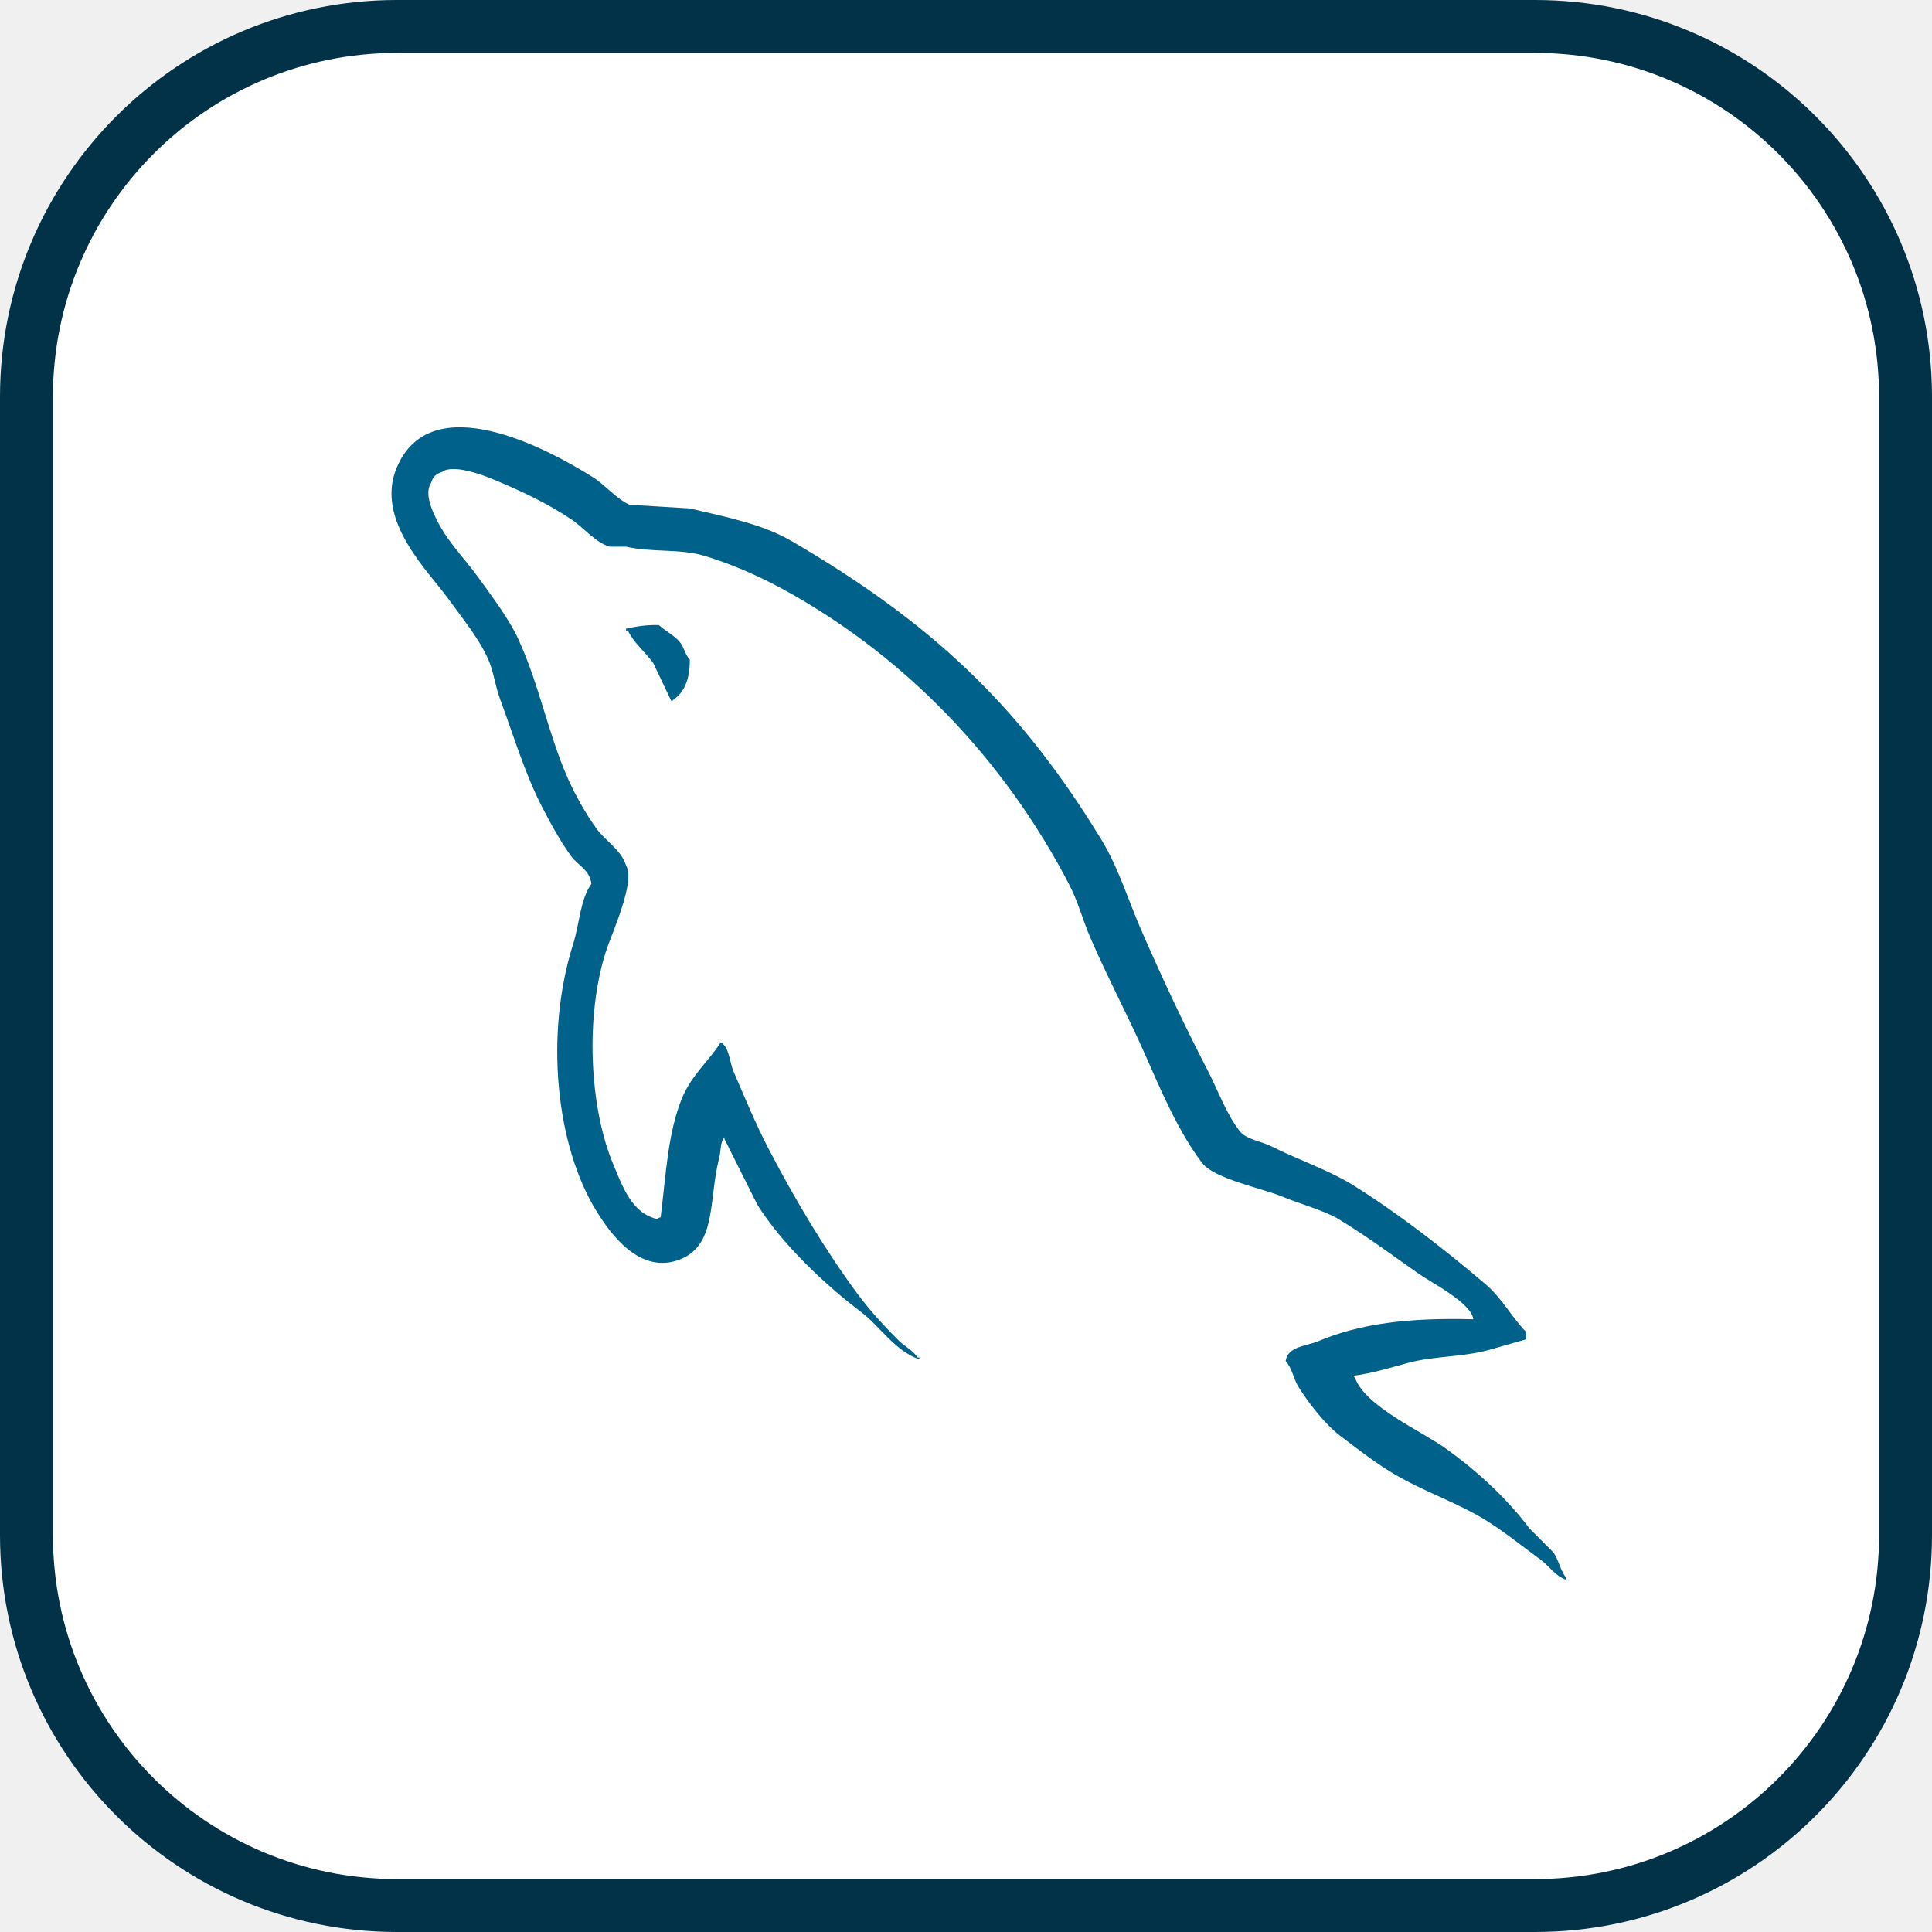
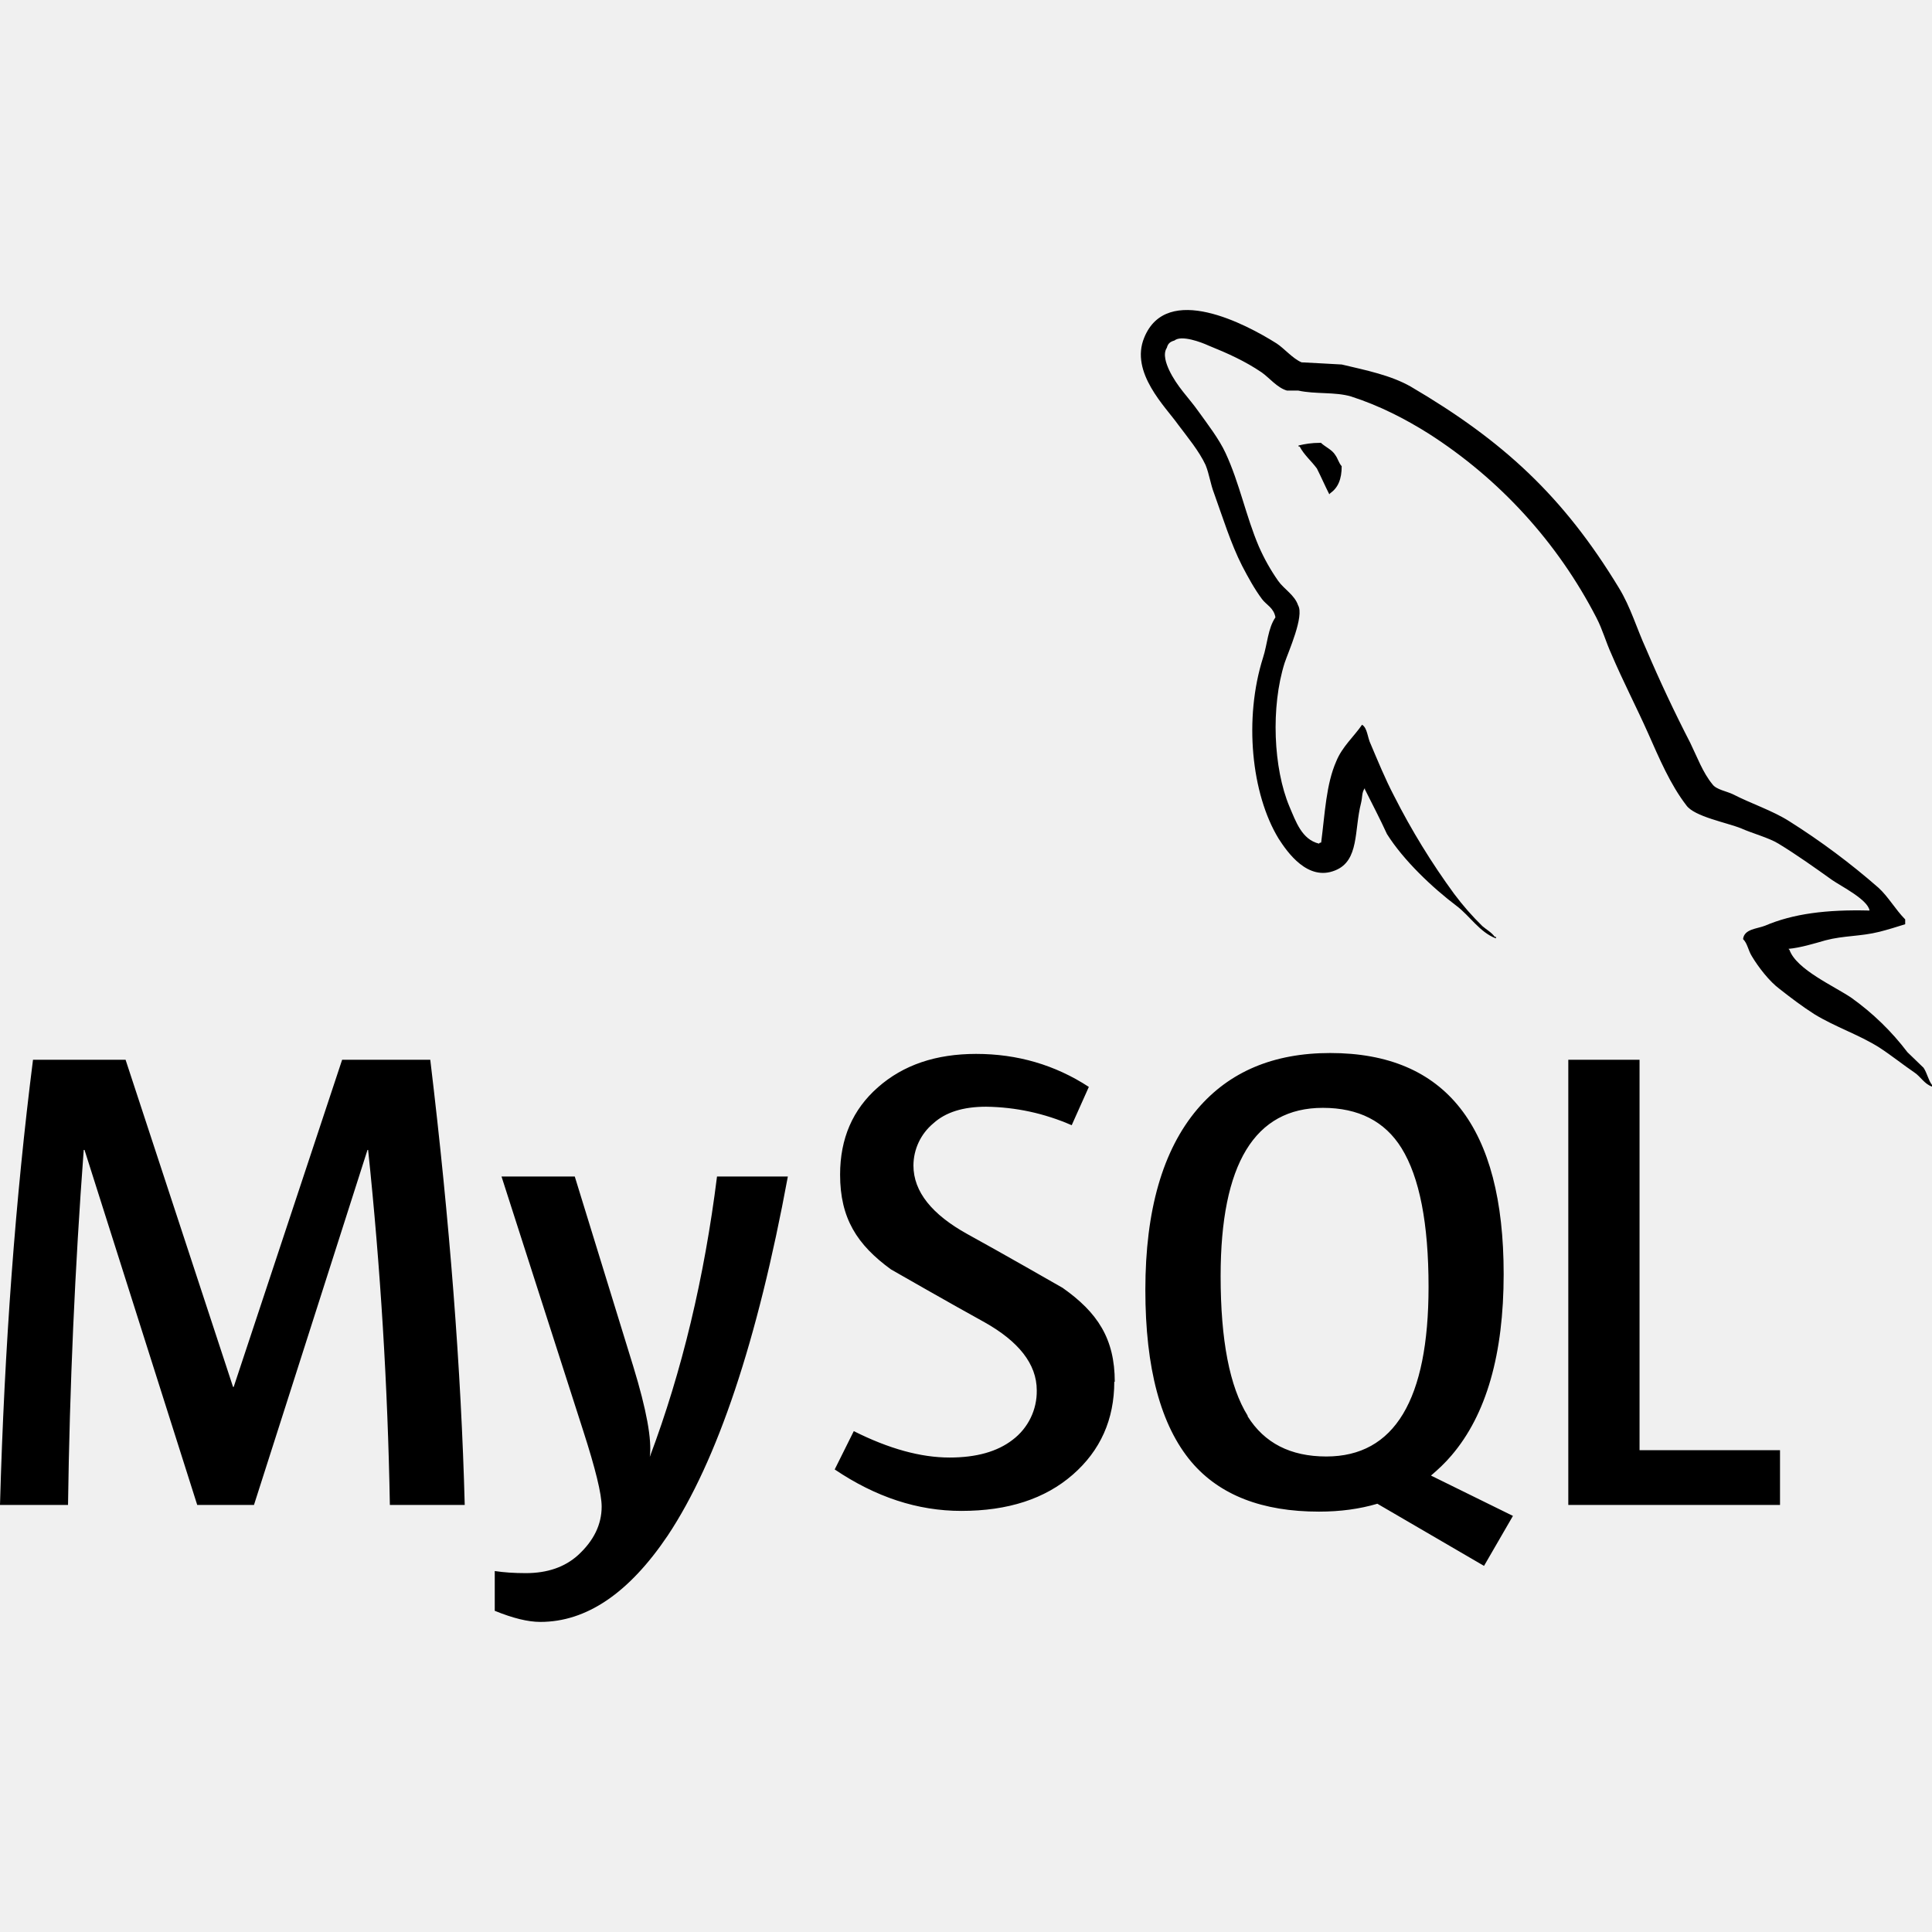
- <svg xmlns="http://www.w3.org/2000/svg" width="40" height="40" viewBox="0 0 73 73" version="1.1">
-   <defs>
-                
-                   </defs>
-   <g id="databases-and-servers/databases/mysql" stroke="none" stroke-width="1" fill="none" fill-rule="evenodd">
-     <g id="container" transform="translate(2, 2)" fill="#FFFFFF" fill-rule="nonzero" stroke="#013247" stroke-width="2">
-       <rect id="mask" x="-1" y="-1" width="71" height="71" rx="14">
-                   
-                   </rect>
-     </g>
-     <g id="MySQL" transform="translate(14, 16)" fill="#00618A">
-       <g id="Group" transform="translate(0.786008, 0.109629)" fill-rule="nonzero">
-         <path d="M40.883,33.739 C38.461,33.673 36.612,33.898 35.031,34.565 C34.581,34.754 33.865,34.759 33.792,35.322 C34.039,35.581 34.077,35.968 34.273,36.286 C34.651,36.897 35.288,37.716 35.857,38.145 C36.478,38.614 37.119,39.116 37.785,39.522 C38.97,40.245 40.293,40.657 41.434,41.381 C42.106,41.808 42.774,42.345 43.43,42.827 C43.754,43.065 43.972,43.435 44.394,43.584 C44.394,43.561 44.394,43.538 44.394,43.515 C44.172,43.233 44.115,42.846 43.912,42.551 C43.614,42.253 43.315,41.955 43.017,41.656 C42.142,40.495 41.031,39.475 39.85,38.627 C38.908,37.951 36.801,37.038 36.408,35.942 C36.385,35.919 36.362,35.896 36.339,35.873 C37.006,35.798 37.788,35.556 38.404,35.391 C39.44,35.114 40.365,35.185 41.434,34.909 C41.915,34.772 42.397,34.634 42.88,34.496 C42.88,34.404 42.88,34.313 42.88,34.221 C42.339,33.666 41.954,32.933 41.365,32.431 C39.823,31.118 38.14,29.806 36.408,28.713 C35.447,28.106 34.259,27.712 33.241,27.198 C32.898,27.025 32.296,26.935 32.07,26.647 C31.535,25.965 31.244,25.101 30.831,24.306 C29.967,22.642 29.118,20.825 28.353,19.074 C27.83,17.88 27.489,16.702 26.838,15.631 C23.712,10.491 20.347,7.389 15.134,4.34 C14.025,3.691 12.689,3.435 11.278,3.101 C10.521,3.055 9.764,3.009 9.006,2.963 C8.544,2.77 8.063,2.204 7.629,1.93 C5.903,0.839 1.473,-1.534 0.194,1.586 C-0.613,3.555 1.401,5.477 2.122,6.474 C2.627,7.174 3.275,7.959 3.636,8.746 C3.874,9.264 3.915,9.782 4.118,10.33 C4.619,11.679 5.054,13.146 5.702,14.392 C6.029,15.023 6.39,15.687 6.803,16.251 C7.057,16.597 7.492,16.749 7.56,17.284 C7.135,17.879 7.111,18.802 6.872,19.556 C5.796,22.949 6.202,27.166 7.767,29.677 C8.247,30.447 9.379,32.101 10.934,31.467 C12.295,30.912 11.991,29.195 12.38,27.68 C12.468,27.336 12.414,27.084 12.586,26.854 C12.586,26.877 12.586,26.9 12.586,26.923 C13,27.749 13.413,28.575 13.826,29.401 C14.743,30.878 16.371,32.422 17.75,33.463 C18.465,34.004 19.028,34.938 19.953,35.253 C19.953,35.23 19.953,35.208 19.953,35.184 C19.93,35.184 19.907,35.184 19.884,35.184 C19.705,34.905 19.425,34.789 19.196,34.565 C18.657,34.037 18.058,33.38 17.612,32.775 C16.358,31.072 15.249,29.207 14.239,27.267 C13.757,26.34 13.337,25.318 12.931,24.375 C12.774,24.012 12.776,23.462 12.449,23.274 C12.004,23.965 11.348,24.523 11.003,25.339 C10.452,26.643 10.381,28.234 10.177,29.883 C10.056,29.926 10.11,29.897 10.039,29.952 C9.08,29.721 8.743,28.733 8.387,27.887 C7.486,25.745 7.318,22.296 8.111,19.831 C8.316,19.194 9.244,17.185 8.869,16.595 C8.689,16.007 8.098,15.667 7.767,15.218 C7.358,14.663 6.949,13.932 6.665,13.29 C5.928,11.62 5.583,9.746 4.807,8.058 C4.436,7.251 3.808,6.435 3.292,5.717 C2.721,4.923 2.082,4.337 1.64,3.376 C1.482,3.035 1.269,2.488 1.502,2.137 C1.576,1.9 1.681,1.801 1.915,1.724 C2.315,1.416 3.427,1.826 3.843,1.999 C4.947,2.458 5.868,2.894 6.803,3.514 C7.252,3.812 7.706,4.387 8.249,4.547 C8.455,4.547 8.662,4.547 8.869,4.547 C9.838,4.769 10.924,4.616 11.829,4.891 C13.43,5.377 14.864,6.134 16.166,6.956 C20.135,9.462 23.379,13.029 25.599,17.284 C25.956,17.969 26.11,18.623 26.425,19.349 C27.059,20.815 27.859,22.322 28.49,23.755 C29.12,25.185 29.734,26.628 30.624,27.818 C31.093,28.443 32.901,28.779 33.723,29.126 C34.299,29.369 35.242,29.623 35.788,29.952 C36.83,30.581 37.84,31.329 38.818,32.018 C39.306,32.362 40.808,33.117 40.883,33.739 Z" id="Shape">
-                   
-                   </path>
-       </g>
-       <g id="Group" transform="translate(9.654588, 7.607551)">
-         <path d="M1.239,0.009 C0.735,5.20417043e-18 0.378,0.064 0,0.147 C0,0.17 0,0.193 0,0.216 C0.023,0.216 0.046,0.216 0.069,0.216 C0.31,0.71 0.735,1.029 1.033,1.455 C1.262,1.937 1.492,2.419 1.721,2.901 C1.744,2.878 1.767,2.855 1.79,2.832 C2.216,2.532 2.412,2.051 2.41,1.317 C2.239,1.138 2.214,0.912 2.065,0.698 C1.869,0.412 1.488,0.25 1.239,0.009 Z" id="Shape">
-                   
-                   </path>
-       </g>
-     </g>
-   </g>
+ <svg xmlns="http://www.w3.org/2000/svg" role="img" viewBox="0 0 24 24">
+   <path d="M16.405 5.501c-.115 0-.193.014-.274.033v.013h.014c.054.104.146.18.214.273.054.107.1.214.154.32l.014-.015c.094-.066.14-.172.14-.333-.04-.047-.046-.094-.08-.14-.04-.067-.126-.1-.18-.153zM5.77 18.695h-.927a50.854 50.854 0 00-.27-4.41h-.008l-1.41 4.41H2.45l-1.4-4.41h-.01a72.892 72.892 0 00-.195 4.41H0c.055-1.966.192-3.81.41-5.53h1.15l1.335 4.064h.008l1.347-4.064h1.095c.242 2.015.384 3.86.428 5.53zm4.017-4.08c-.378 2.045-.876 3.533-1.492 4.46-.482.716-1.01 1.073-1.583 1.073-.153 0-.34-.046-.566-.138v-.494c.11.017.24.026.386.026.268 0 .483-.075.647-.222.197-.18.295-.382.295-.605 0-.155-.077-.47-.23-.944L6.23 14.615h.91l.727 2.36c.164.536.233.91.205 1.123.4-1.064.678-2.227.835-3.483zm12.325 4.08h-2.63v-5.53h.885v4.85h1.745zm-3.32.135l-1.016-.5c.09-.076.177-.158.255-.25.433-.506.648-1.258.648-2.253 0-1.83-.718-2.746-2.155-2.746-.704 0-1.254.232-1.65.697-.43.508-.646 1.256-.646 2.245 0 .972.19 1.686.574 2.14.35.41.877.615 1.583.615.264 0 .506-.033.725-.098l1.325.772.36-.622zM15.5 17.588c-.225-.36-.337-.94-.337-1.736 0-1.393.424-2.09 1.27-2.09.443 0 .77.167.977.5.224.362.336.936.336 1.723 0 1.404-.424 2.108-1.27 2.108-.445 0-.77-.167-.978-.5zm-1.658-.425c0 .47-.172.856-.516 1.156-.344.3-.803.45-1.384.45-.543 0-1.064-.172-1.573-.515l.237-.476c.438.22.833.328 1.19.328.332 0 .593-.073.783-.22a.754.754 0 00.3-.615c0-.33-.23-.61-.648-.845-.388-.213-1.163-.657-1.163-.657-.422-.307-.632-.636-.632-1.177 0-.45.157-.81.47-1.085.315-.278.72-.415 1.22-.415.512 0 .98.136 1.4.41l-.213.476a2.726 2.726 0 00-1.064-.23c-.283 0-.502.068-.654.206a.685.685 0 00-.248.524c0 .328.234.61.666.85.393.215 1.187.67 1.187.67.433.305.648.63.648 1.168zm9.382-5.852c-.535-.014-.95.04-1.297.188-.1.04-.26.04-.274.167.055.053.063.14.11.214.08.134.218.313.346.407.14.11.28.216.427.31.26.16.555.255.81.416.145.094.293.213.44.313.073.05.12.14.214.172v-.02c-.046-.06-.06-.147-.105-.214-.067-.067-.134-.127-.2-.193a3.223 3.223 0 00-.695-.675c-.214-.146-.682-.35-.77-.595l-.013-.014c.146-.013.32-.066.46-.106.227-.06.435-.047.67-.106.106-.027.213-.06.32-.094v-.06c-.12-.12-.21-.283-.334-.395a8.867 8.867 0 00-1.104-.823c-.21-.134-.476-.22-.697-.334-.08-.04-.214-.06-.26-.127-.12-.146-.19-.34-.275-.514a17.69 17.69 0 01-.547-1.163c-.12-.262-.193-.523-.34-.763-.69-1.137-1.437-1.826-2.586-2.5-.247-.14-.543-.2-.856-.274-.167-.008-.334-.02-.5-.027-.11-.047-.216-.174-.31-.235-.38-.24-1.364-.76-1.644-.072-.18.434.267.862.422 1.082.115.153.26.328.34.5.047.116.06.235.107.356.106.294.207.622.347.897.073.14.153.287.247.413.054.073.146.107.167.227-.094.136-.1.334-.154.5-.24.757-.146 1.693.194 2.25.107.166.362.534.703.393.3-.12.234-.5.32-.835.02-.08.007-.133.048-.187v.015c.094.188.188.367.274.555.206.328.566.668.867.895.16.12.287.328.487.402v-.02h-.015c-.043-.058-.1-.086-.154-.133a3.445 3.445 0 01-.35-.4 8.76 8.76 0 01-.747-1.218c-.11-.21-.202-.436-.29-.643-.04-.08-.04-.2-.107-.24-.1.146-.247.273-.32.453-.127.288-.14.642-.188 1.01-.027.007-.014 0-.027.014-.214-.052-.287-.274-.367-.46-.2-.475-.233-1.238-.06-1.785.047-.14.247-.582.167-.716-.042-.127-.174-.2-.247-.303a2.478 2.478 0 01-.24-.427c-.16-.374-.24-.788-.414-1.162-.08-.173-.22-.354-.334-.513-.127-.18-.267-.307-.368-.52-.033-.073-.08-.194-.027-.274.014-.054.042-.075.094-.09.088-.072.335.022.422.062.247.1.455.194.662.334.094.066.195.193.315.226h.14c.214.047.455.014.655.073.355.114.675.28.962.46a5.953 5.953 0 012.085 2.286c.08.154.115.295.188.455.14.33.313.663.455.982.14.315.275.636.476.897.1.14.502.213.682.286.133.06.34.115.46.188.23.14.454.3.67.454.11.076.443.243.463.378z" />
</svg>
